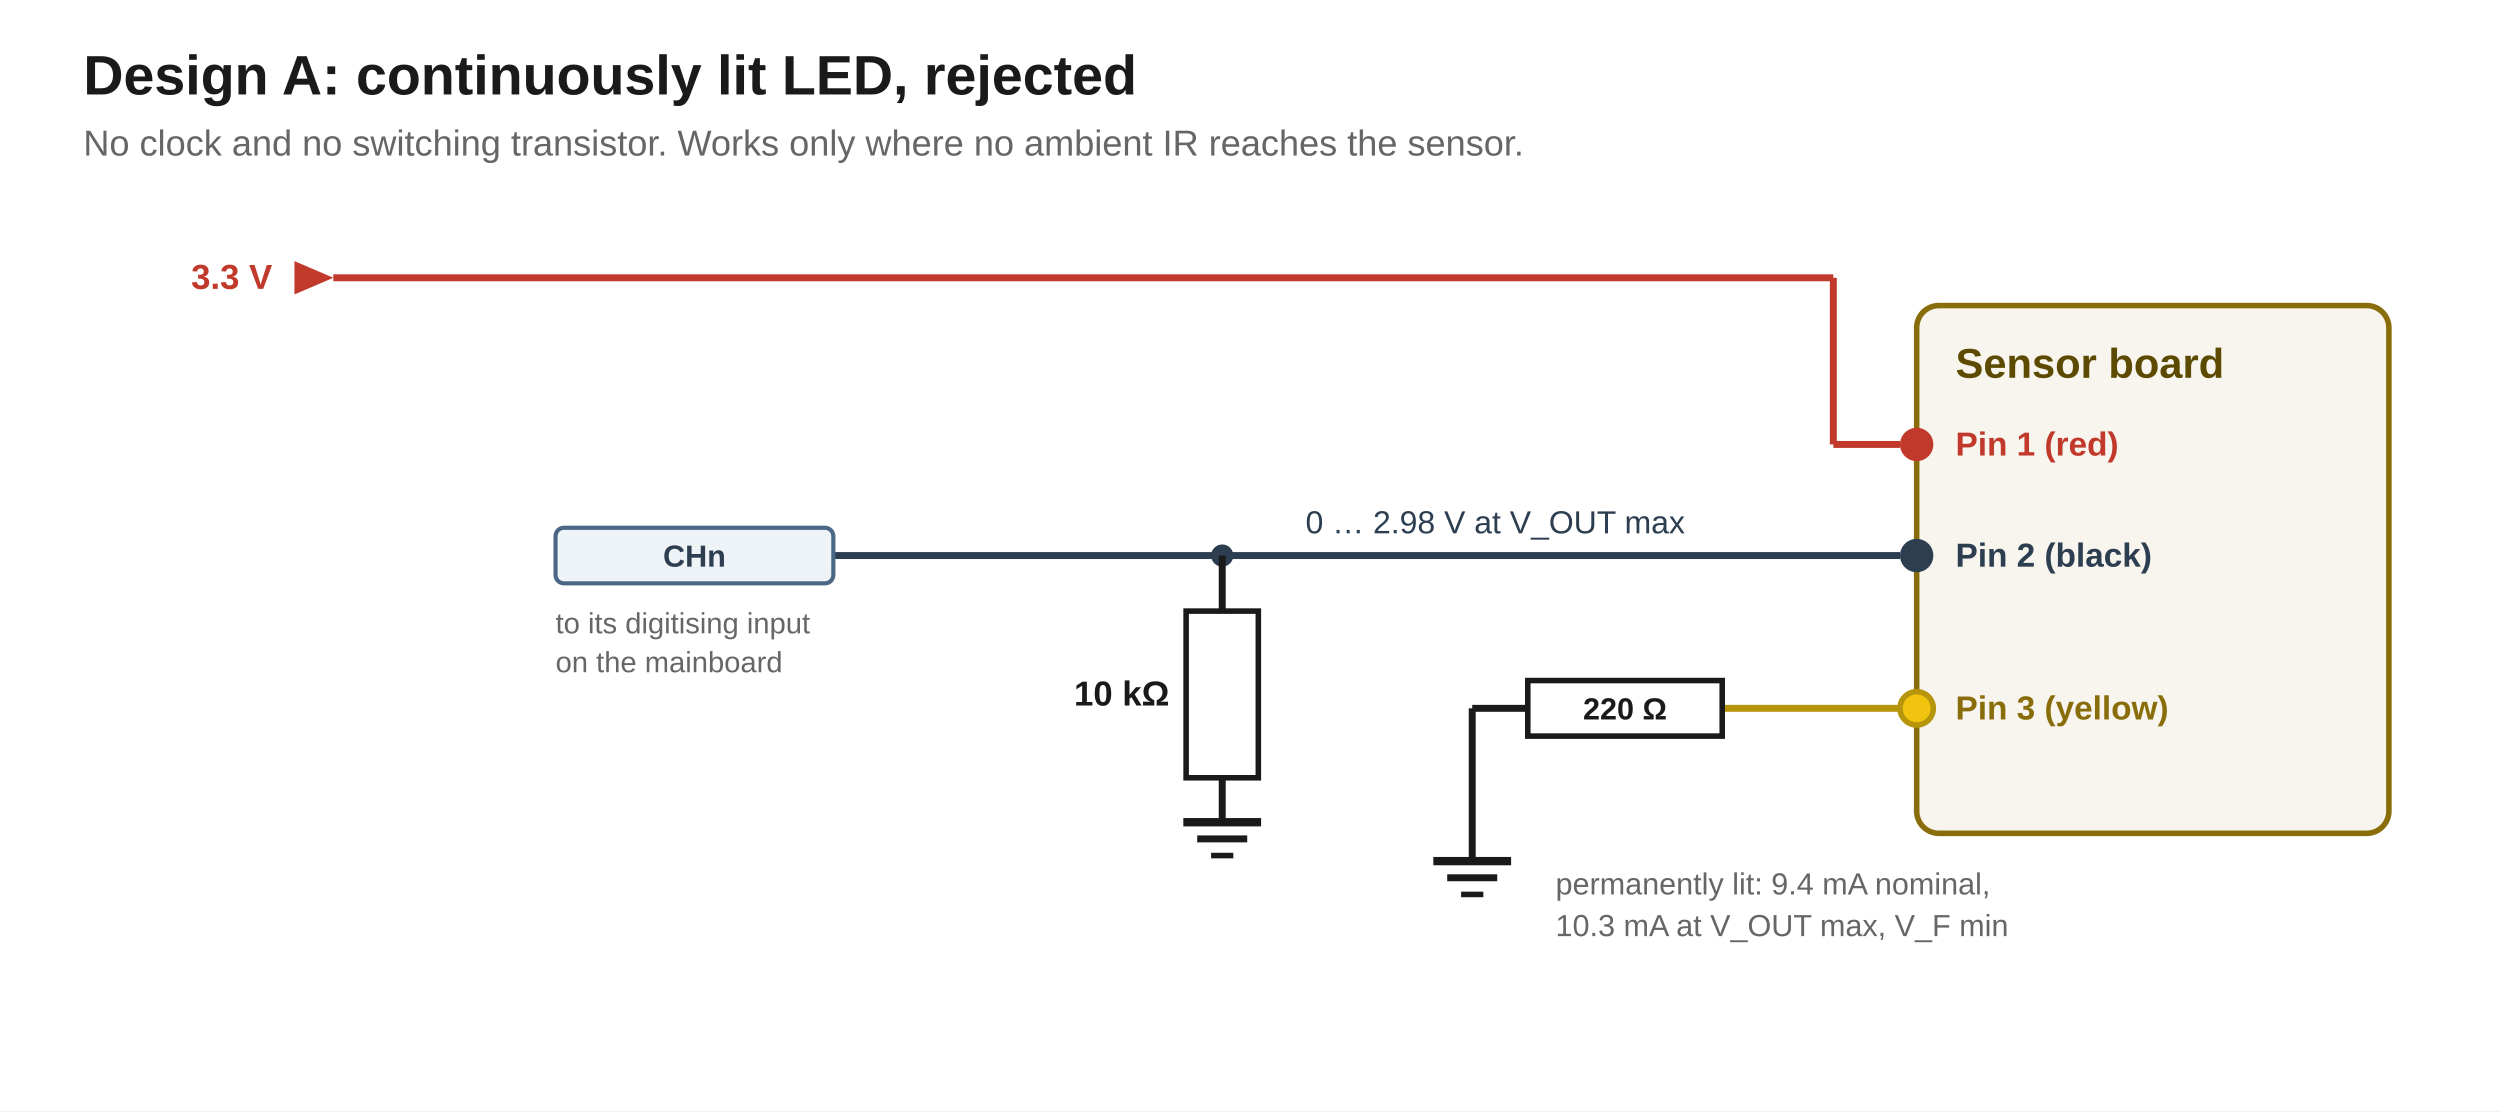
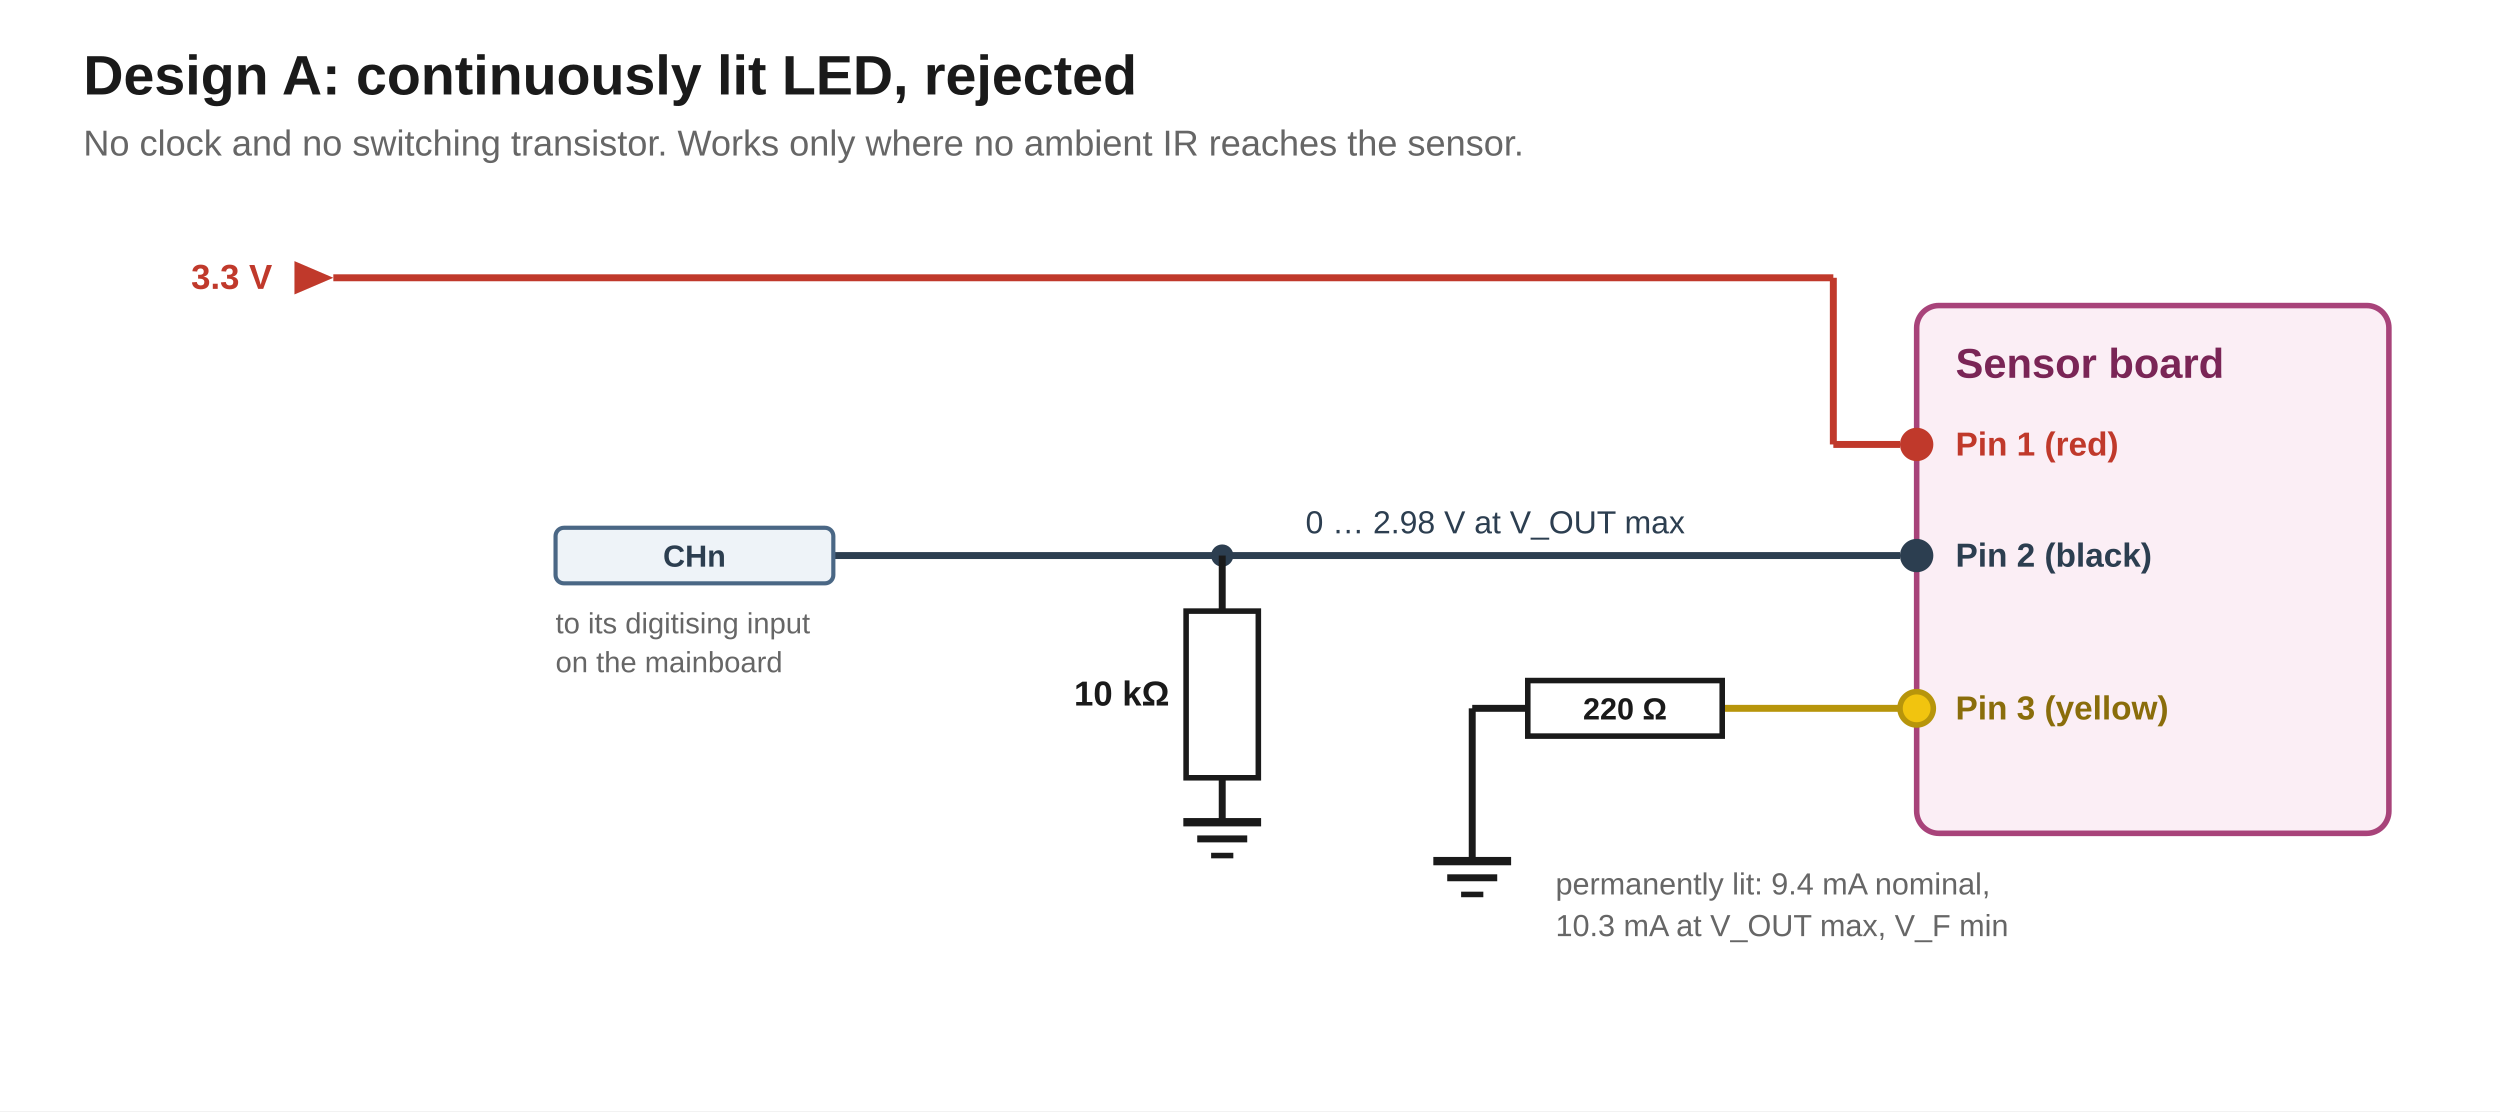
<svg xmlns="http://www.w3.org/2000/svg" viewBox="0 0 900 400" font-family="Segoe UI, Arial, sans-serif">
  <rect x="0" y="0" width="900" height="400" fill="#ffffff" />
  <text x="30" y="34" font-size="20" font-weight="700" fill="#1a1a1a">Design A: continuously lit LED, rejected</text>
  <text x="30" y="56" font-size="13" fill="#666">No clock and no switching transistor. Works only where no ambient IR reaches the sensor.</text>
  <polygon points="120,100 106,94 106,106" fill="#c0392b" />
  <text x="98" y="104" text-anchor="end" font-size="12.5" font-weight="700" fill="#c0392b">3.3 V</text>
  <line x1="120" y1="100" x2="660" y2="100" stroke="#c0392b" stroke-width="2.5" />
-   <rect x="690" y="110" width="170" height="190" rx="8" fill="#f8f4ee" stroke="#8a6d0b" stroke-width="2" />
-   <text x="704" y="136" font-size="15" font-weight="700" fill="#5c4a00">Sensor board</text>
+   <rect x="690" y="110" width="170" height="190" rx="8" fill="#fbeef5" stroke="#a8437a" stroke-width="2" />
+   <text x="704" y="136" font-size="15" font-weight="700" fill="#7a2556">Sensor board</text>
  <circle cx="690" cy="160" r="6" fill="#c0392b" />
  <text x="704" y="164" font-size="12" font-weight="700" fill="#c0392b">Pin 1 (red)</text>
  <circle cx="690" cy="200" r="6" fill="#2c3e50" />
  <text x="704" y="204" font-size="12" font-weight="700" fill="#2c3e50">Pin 2 (black)</text>
  <circle cx="690" cy="255" r="6" fill="#f1c40f" stroke="#b7950b" stroke-width="2" />
  <text x="704" y="259" font-size="12" font-weight="700" fill="#8a6d0b">Pin 3 (yellow)</text>
  <line x1="684" y1="160" x2="660" y2="160" stroke="#c0392b" stroke-width="2.5" />
  <line x1="660" y1="160" x2="660" y2="100" stroke="#c0392b" stroke-width="2.5" />
  <line x1="684" y1="200" x2="300" y2="200" stroke="#2c3e50" stroke-width="2.5" />
  <rect x="200" y="190" width="100" height="20" rx="3" fill="#eef3f8" stroke="#4a6785" stroke-width="1.5" />
  <text x="250" y="204" text-anchor="middle" font-size="11" font-weight="700" fill="#2c3e50">CHn</text>
  <text x="200" y="228" font-size="10.5" fill="#666">to its digitising input</text>
  <text x="200" y="242" font-size="10.5" fill="#666">on the mainboard</text>
  <text x="470" y="192" font-size="11.5" fill="#2c3e50">0 … 2.98 V at V_OUT max</text>
  <circle cx="440" cy="200" r="4" fill="#2c3e50" />
  <line x1="440" y1="200" x2="440" y2="220" stroke="#1a1a1a" stroke-width="2.5" />
  <rect x="427" y="220" width="26" height="60" fill="#fff" stroke="#1a1a1a" stroke-width="2" />
  <text x="421" y="254" text-anchor="end" font-size="12.5" font-weight="700" fill="#1a1a1a">10 kΩ</text>
  <line x1="440" y1="280" x2="440" y2="296" stroke="#1a1a1a" stroke-width="2.5" />
  <line x1="426" y1="296" x2="454" y2="296" stroke="#1a1a1a" stroke-width="3" />
  <line x1="431" y1="302" x2="449" y2="302" stroke="#1a1a1a" stroke-width="2.5" />
  <line x1="436" y1="308" x2="444" y2="308" stroke="#1a1a1a" stroke-width="2" />
  <line x1="684" y1="255" x2="620" y2="255" stroke="#b7950b" stroke-width="2.5" />
  <rect x="550" y="245" width="70" height="20" fill="#fff" stroke="#1a1a1a" stroke-width="2" />
  <text x="585" y="259" text-anchor="middle" font-size="11" font-weight="700" fill="#1a1a1a">220 Ω</text>
  <line x1="550" y1="255" x2="530" y2="255" stroke="#1a1a1a" stroke-width="2.5" />
  <line x1="530" y1="255" x2="530" y2="310" stroke="#1a1a1a" stroke-width="2.5" />
  <line x1="516" y1="310" x2="544" y2="310" stroke="#1a1a1a" stroke-width="3" />
  <line x1="521" y1="316" x2="539" y2="316" stroke="#1a1a1a" stroke-width="2.5" />
  <line x1="526" y1="322" x2="534" y2="322" stroke="#1a1a1a" stroke-width="2" />
  <text x="560" y="322" font-size="11" fill="#666">permanently lit: 9.4 mA nominal,</text>
  <text x="560" y="337" font-size="11" fill="#666">10.3 mA at V_OUT max, V_F min</text>
</svg>
